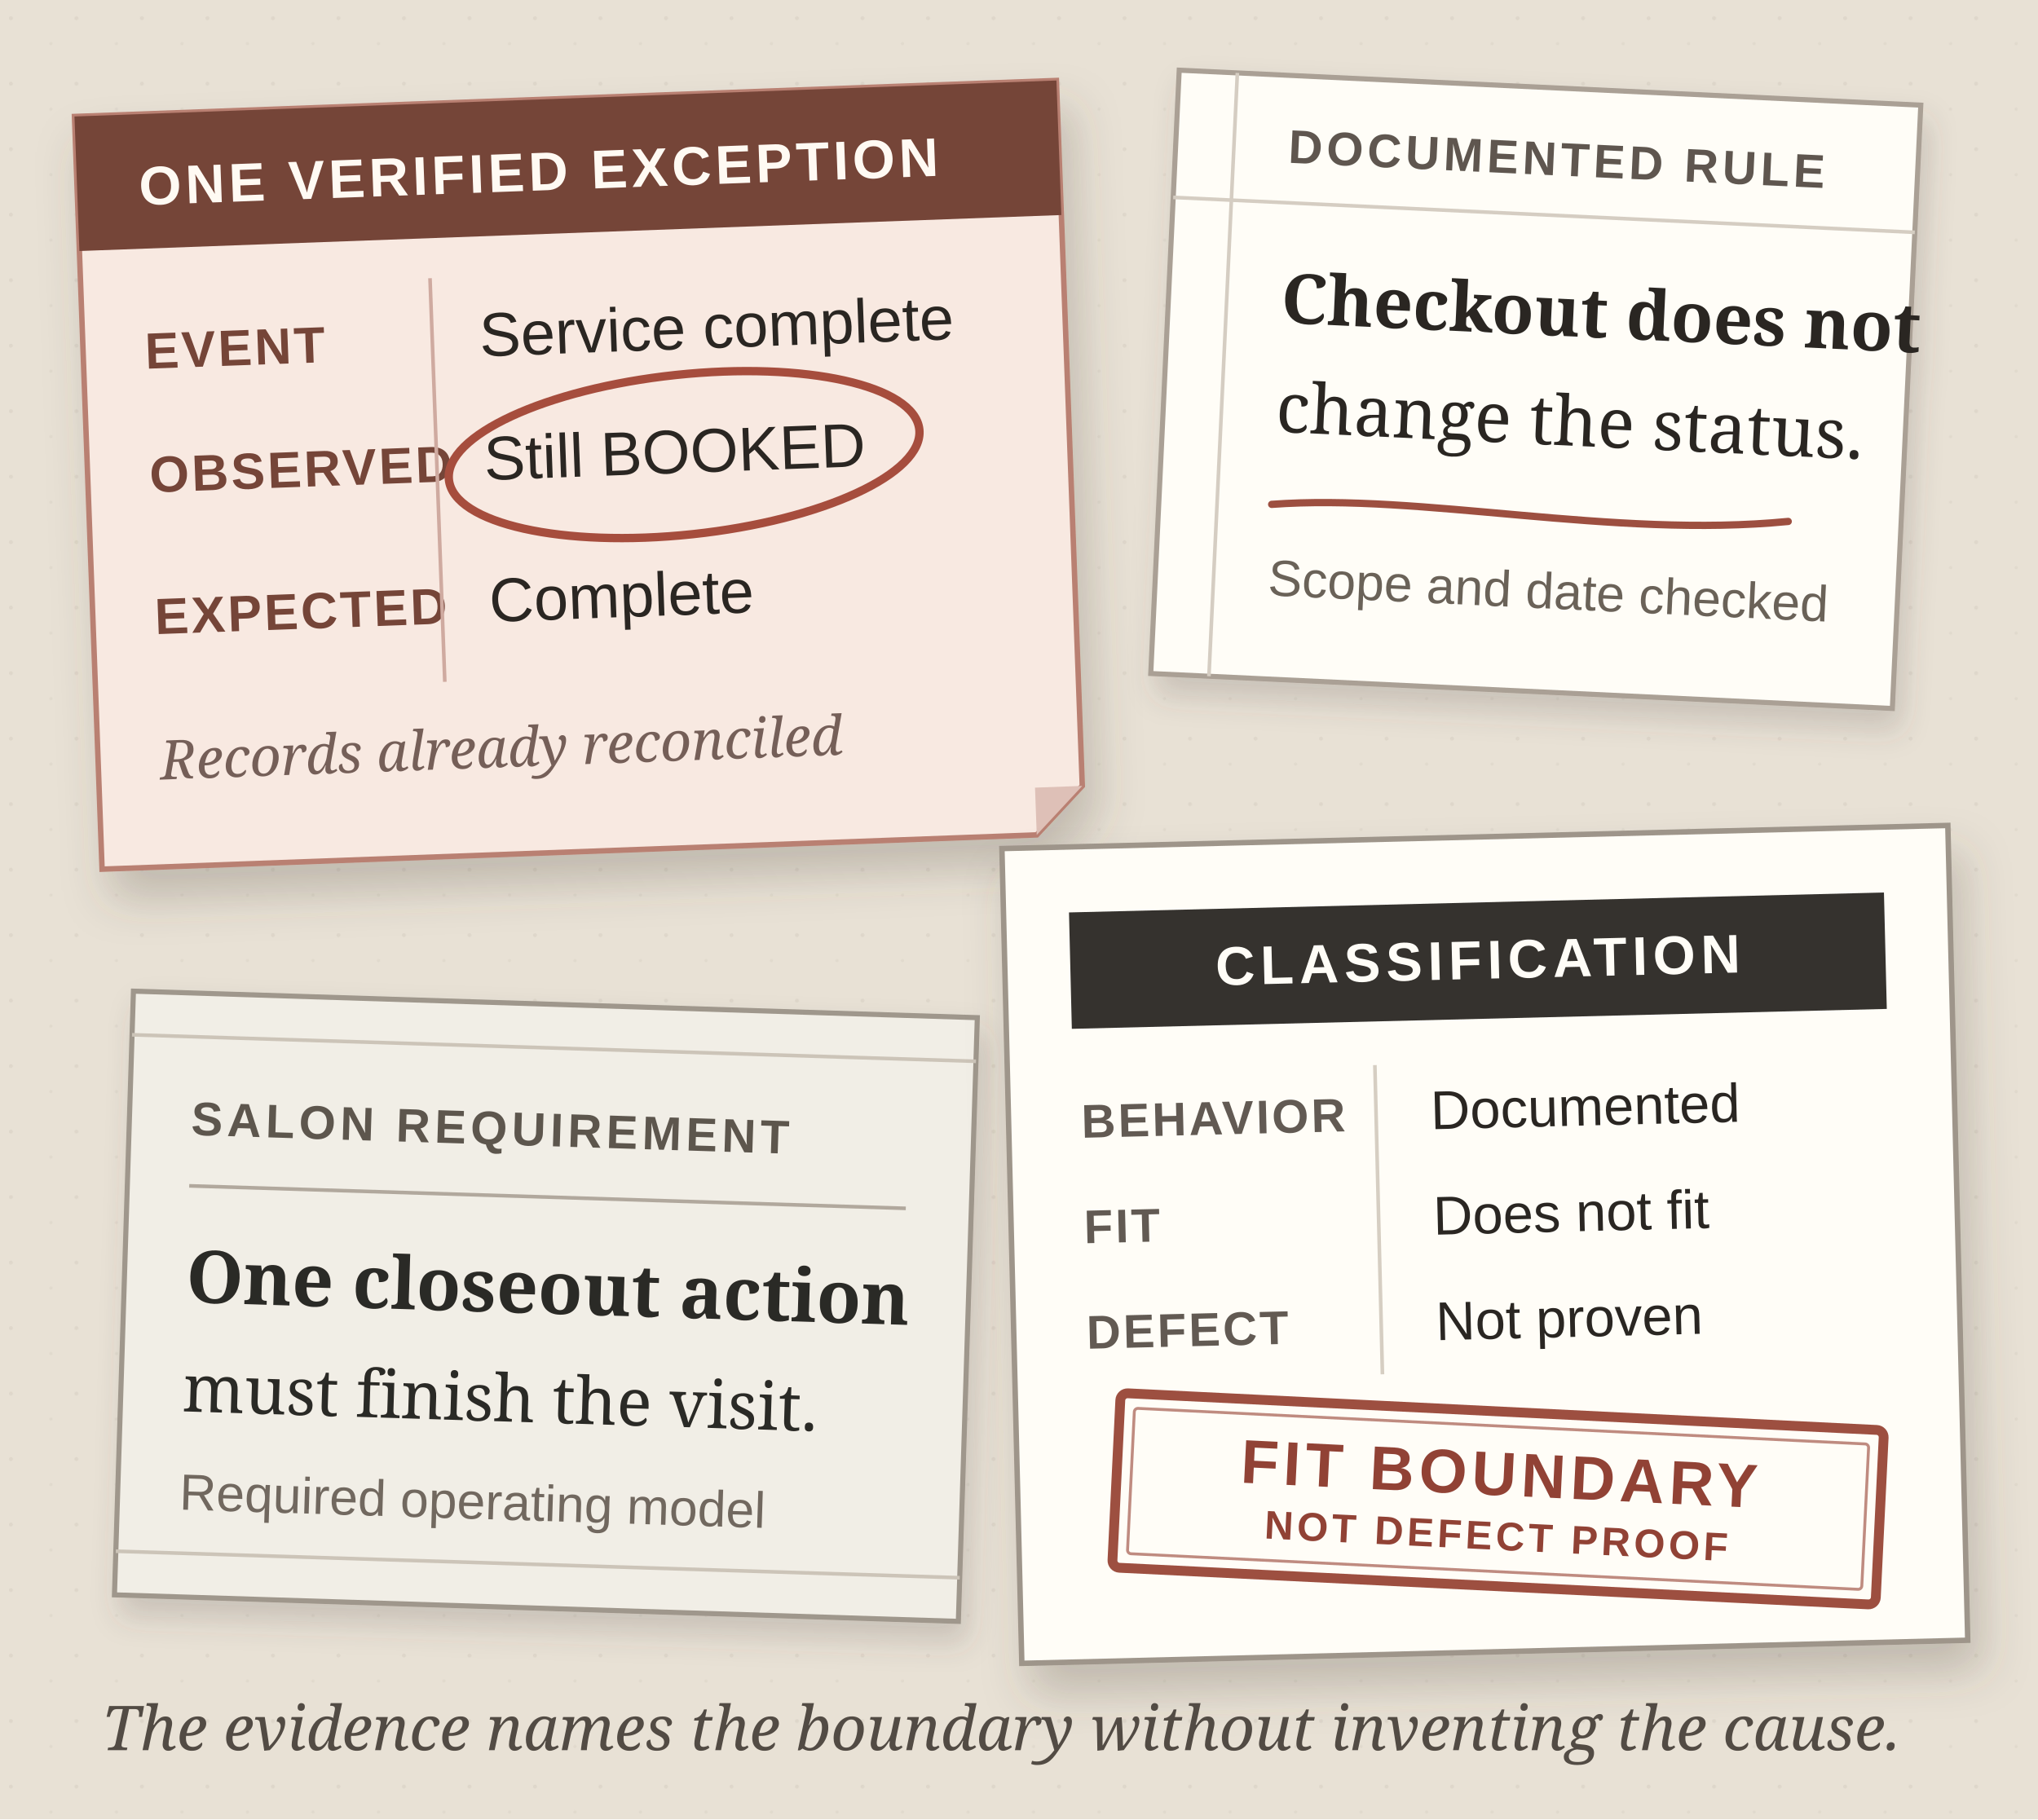
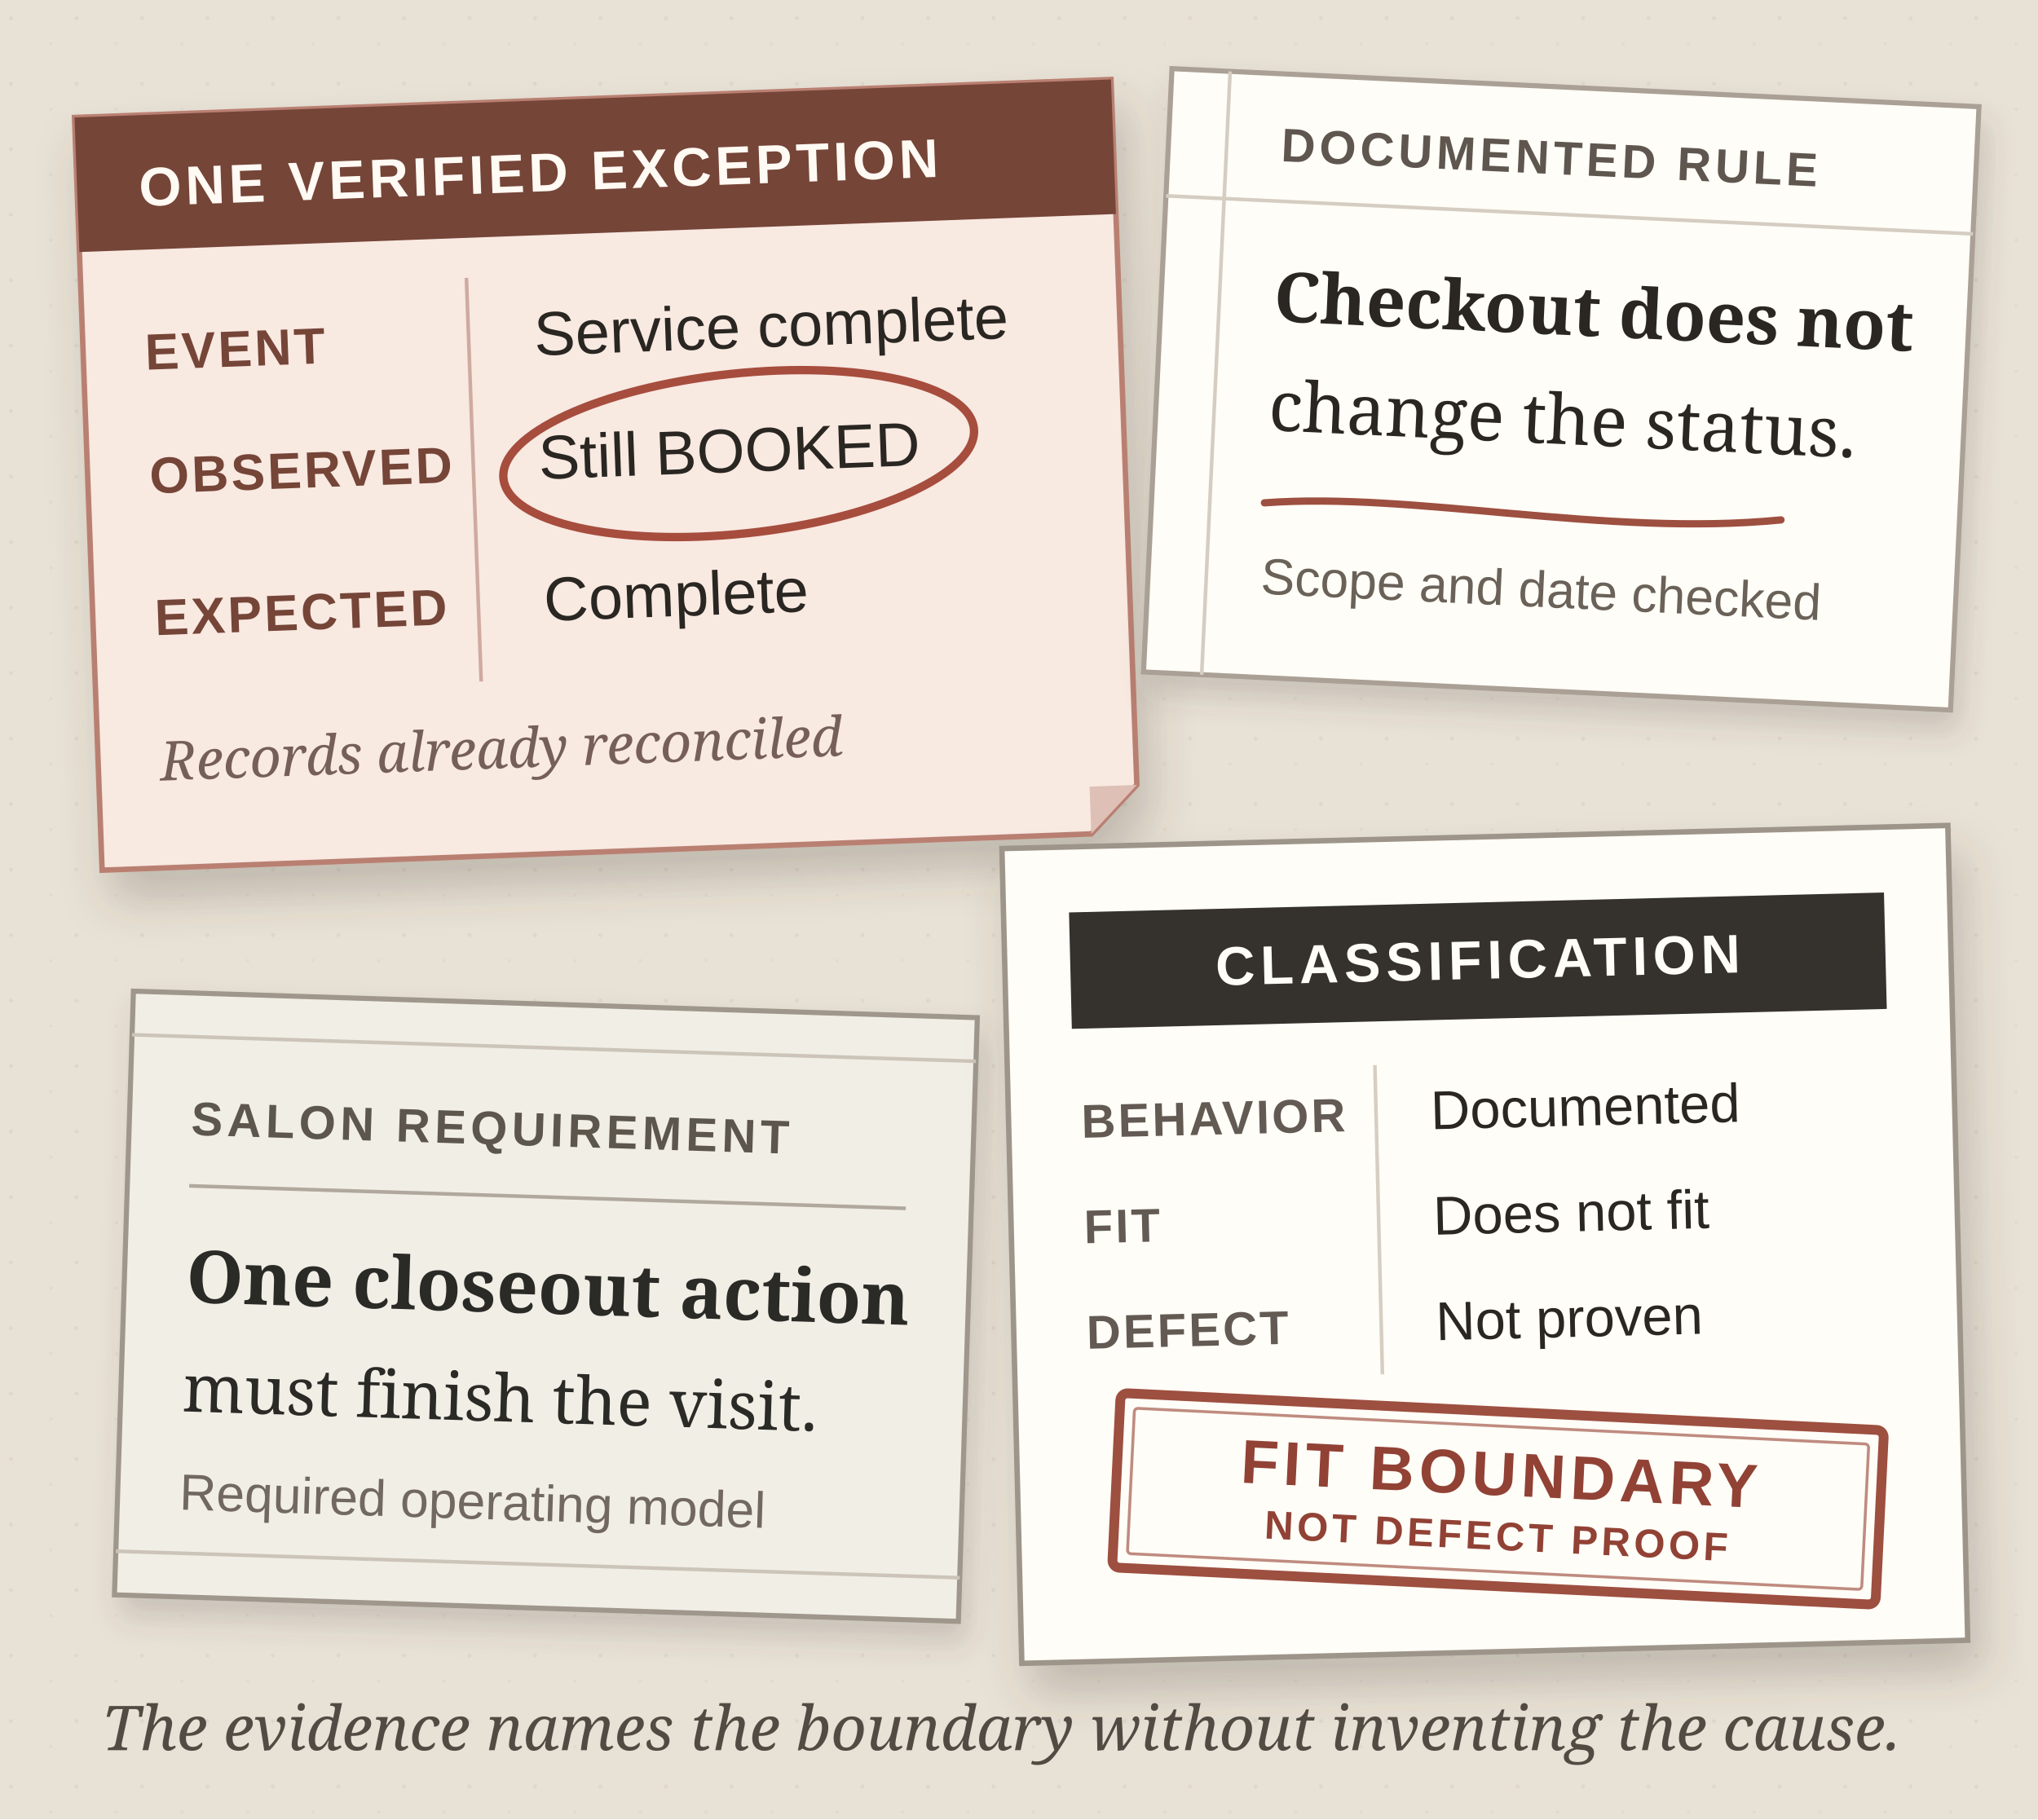
<svg xmlns="http://www.w3.org/2000/svg" viewBox="0 0 560 500" role="img" aria-labelledby="title desc">
  <defs>
    <filter id="paper" x="-25%" y="-25%" width="160%" height="170%">
      <feDropShadow dx="2" dy="5" stdDeviation="4" flood-color="#514a42" flood-opacity=".2" />
    </filter>
    <filter id="lift" x="-25%" y="-25%" width="160%" height="175%">
      <feDropShadow dx="3" dy="8" stdDeviation="6" flood-color="#514a42" flood-opacity=".25" />
    </filter>
    <pattern id="grain" width="18" height="18" patternUnits="userSpaceOnUse">
      <circle cx="3" cy="5" r=".55" fill="#6f675d" opacity=".08" />
      <circle cx="14" cy="12" r=".45" fill="#6f675d" opacity=".06" />
    </pattern>
  </defs>
  <rect width="560" height="500" fill="#e8e1d5" />
  <rect width="560" height="500" fill="url(#grain)" />
-   <g transform="translate(24 27) rotate(-2.1 135 99)" filter="url(#lift)">
-     <path d="M0 0H270V194L257 207H0Z" fill="#f8e9e1" stroke="#b98072" stroke-width="1.5" />
-     <path d="M257 194H270L257 207Z" fill="#dec0b7" />
-     <rect width="270" height="37" fill="#754438" />
+   <g transform="translate(24 27) rotate(-2.1 142.5 99)" filter="url(#lift)">
+     <path d="M0 0H285V194L272 207H0Z" fill="#f8e9e1" stroke="#b98072" stroke-width="1.5" />
+     <path d="M272 194H285L272 207Z" fill="#dec0b7" />
+     <rect width="285" height="37" fill="#754438" />
    <text x="17" y="25" fill="#fffaf3" font-family="Arial,sans-serif" font-size="15" font-weight="700" letter-spacing="1.1">ONE VERIFIED EXCEPTION</text>
    <g fill="#754438" font-family="Arial,sans-serif" font-size="14" font-weight="700" letter-spacing=".7">
      <text x="17" y="70">EVENT</text>
      <text x="17" y="104">OBSERVED</text>
      <text x="17" y="143">EXPECTED</text>
    </g>
    <g fill="#292621" font-family="Arial,sans-serif" font-size="17">
-       <text x="109" y="70">Service complete</text>
-       <text x="109" y="104">Still BOOKED</text>
-       <text x="109" y="143">Complete</text>
+       <text x="124" y="70">Service complete</text>
+       <text x="124" y="104">Still BOOKED</text>
+       <text x="124" y="143">Complete</text>
    </g>
-     <line x1="96" y1="48" x2="96" y2="159" stroke="#cfaaa0" />
-     <ellipse cx="164" cy="99" rx="65" ry="22" fill="none" stroke="#a64d3e" stroke-width="2.3" transform="rotate(-4 164 99)" />
+     <line x1="106" y1="48" x2="106" y2="159" stroke="#cfaaa0" />
+     <ellipse cx="179" cy="99" rx="65" ry="22" fill="none" stroke="#a64d3e" stroke-width="2.3" transform="rotate(-4 179 99)" />
    <text x="17" y="183" fill="#755f58" font-family="Georgia,serif" font-size="15" font-style="italic">Records already reconciled</text>
  </g>
-   <g transform="translate(320 24) rotate(2.7 102 83)" filter="url(#paper)">
-     <path d="M0 0H204V166H0Z" fill="#fffdf7" stroke="#aaa095" stroke-width="1.4" />
-     <path d="M16 0v166M0 35h204" stroke="#d5cdc2" />
+   <g transform="translate(318 24) rotate(2.7 111 83)" filter="url(#paper)">
+     <path d="M0 0H222V166H0Z" fill="#fffdf7" stroke="#aaa095" stroke-width="1.4" />
+     <path d="M16 0v166M0 35h222" stroke="#d5cdc2" />
    <text x="31" y="24" fill="#5e574f" font-family="Arial,sans-serif" font-size="13" font-weight="700" letter-spacing="1.1">DOCUMENTED RULE</text>
    <text x="31" y="68" fill="#2b2824" font-family="Georgia,serif" font-size="19" font-weight="700">Checkout does not</text>
    <text x="31" y="98" fill="#2b2824" font-family="Georgia,serif" font-size="19">change the status.</text>
    <path d="M31 118C72 113 125 123 173 116" fill="none" stroke="#9d4f40" stroke-width="2" stroke-linecap="round" />
    <text x="31" y="143" fill="#6b6259" font-family="Arial,sans-serif" font-size="14">Scope and date checked</text>
  </g>
  <g transform="translate(34 276) rotate(1.8 116 83)" filter="url(#paper)">
    <path d="M0 0H232V166H0Z" fill="#f1eee6" stroke="#9f978c" stroke-width="1.4" />
    <path d="M0 12h232M0 154h232" stroke="#ccc4b8" />
    <text x="17" y="39" fill="#5d564e" font-family="Arial,sans-serif" font-size="13" font-weight="700" letter-spacing="1.2">SALON REQUIREMENT</text>
    <line x1="17" y1="53" x2="214" y2="53" stroke="#b1a89d" />
    <text x="17" y="85" fill="#2c2925" font-family="Georgia,serif" font-size="20" font-weight="700">One closeout action</text>
    <text x="17" y="115" fill="#2c2925" font-family="Georgia,serif" font-size="18">must finish the visit.</text>
    <text x="17" y="142" fill="#71685f" font-family="Arial,sans-serif" font-size="14">Required operating model</text>
  </g>
  <g transform="translate(278 230) rotate(-1.4 130 112)" filter="url(#lift)">
    <path d="M0 0H260V224H0Z" fill="#fffdf7" stroke="#9e958a" stroke-width="1.5" />
    <rect x="18" y="18" width="224" height="32" fill="#34312d" />
    <text x="130" y="39" text-anchor="middle" fill="#fffdf7" font-family="Arial,sans-serif" font-size="15" font-weight="700" letter-spacing="1.5">CLASSIFICATION</text>
    <g fill="#625a52" font-family="Arial,sans-serif" font-size="13" font-weight="700" letter-spacing=".7">
      <text x="20" y="80">BEHAVIOR</text>
      <text x="20" y="109">FIT</text>
      <text x="20" y="138">DEFECT</text>
    </g>
    <g fill="#2b2824" font-family="Arial,sans-serif" font-size="15">
      <text x="116" y="80">Documented</text>
      <text x="116" y="109">Does not fit</text>
      <text x="116" y="138">Not proven</text>
    </g>
    <line x1="101" y1="62" x2="101" y2="147" stroke="#d6cec2" />
    <g transform="rotate(4.2 132 181)">
      <rect x="27" y="158" width="210" height="48" rx="2" fill="none" stroke="#9d4f40" stroke-width="2.7" />
      <rect x="31" y="162" width="202" height="40" rx="1" fill="none" stroke="#9d4f40" stroke-width=".8" opacity=".65" />
      <text x="132" y="181" text-anchor="middle" fill="#914236" font-family="Arial,sans-serif" font-size="17" font-weight="700" letter-spacing="1.3">FIT BOUNDARY</text>
      <text x="132" y="196" text-anchor="middle" fill="#914236" font-family="Arial,sans-serif" font-size="11" font-weight="700" letter-spacing="1">NOT DEFECT PROOF</text>
    </g>
  </g>
  <text x="28" y="481" fill="#524b44" font-family="Georgia,serif" font-size="17" font-style="italic">The evidence names the boundary without inventing the cause.</text>
</svg>
